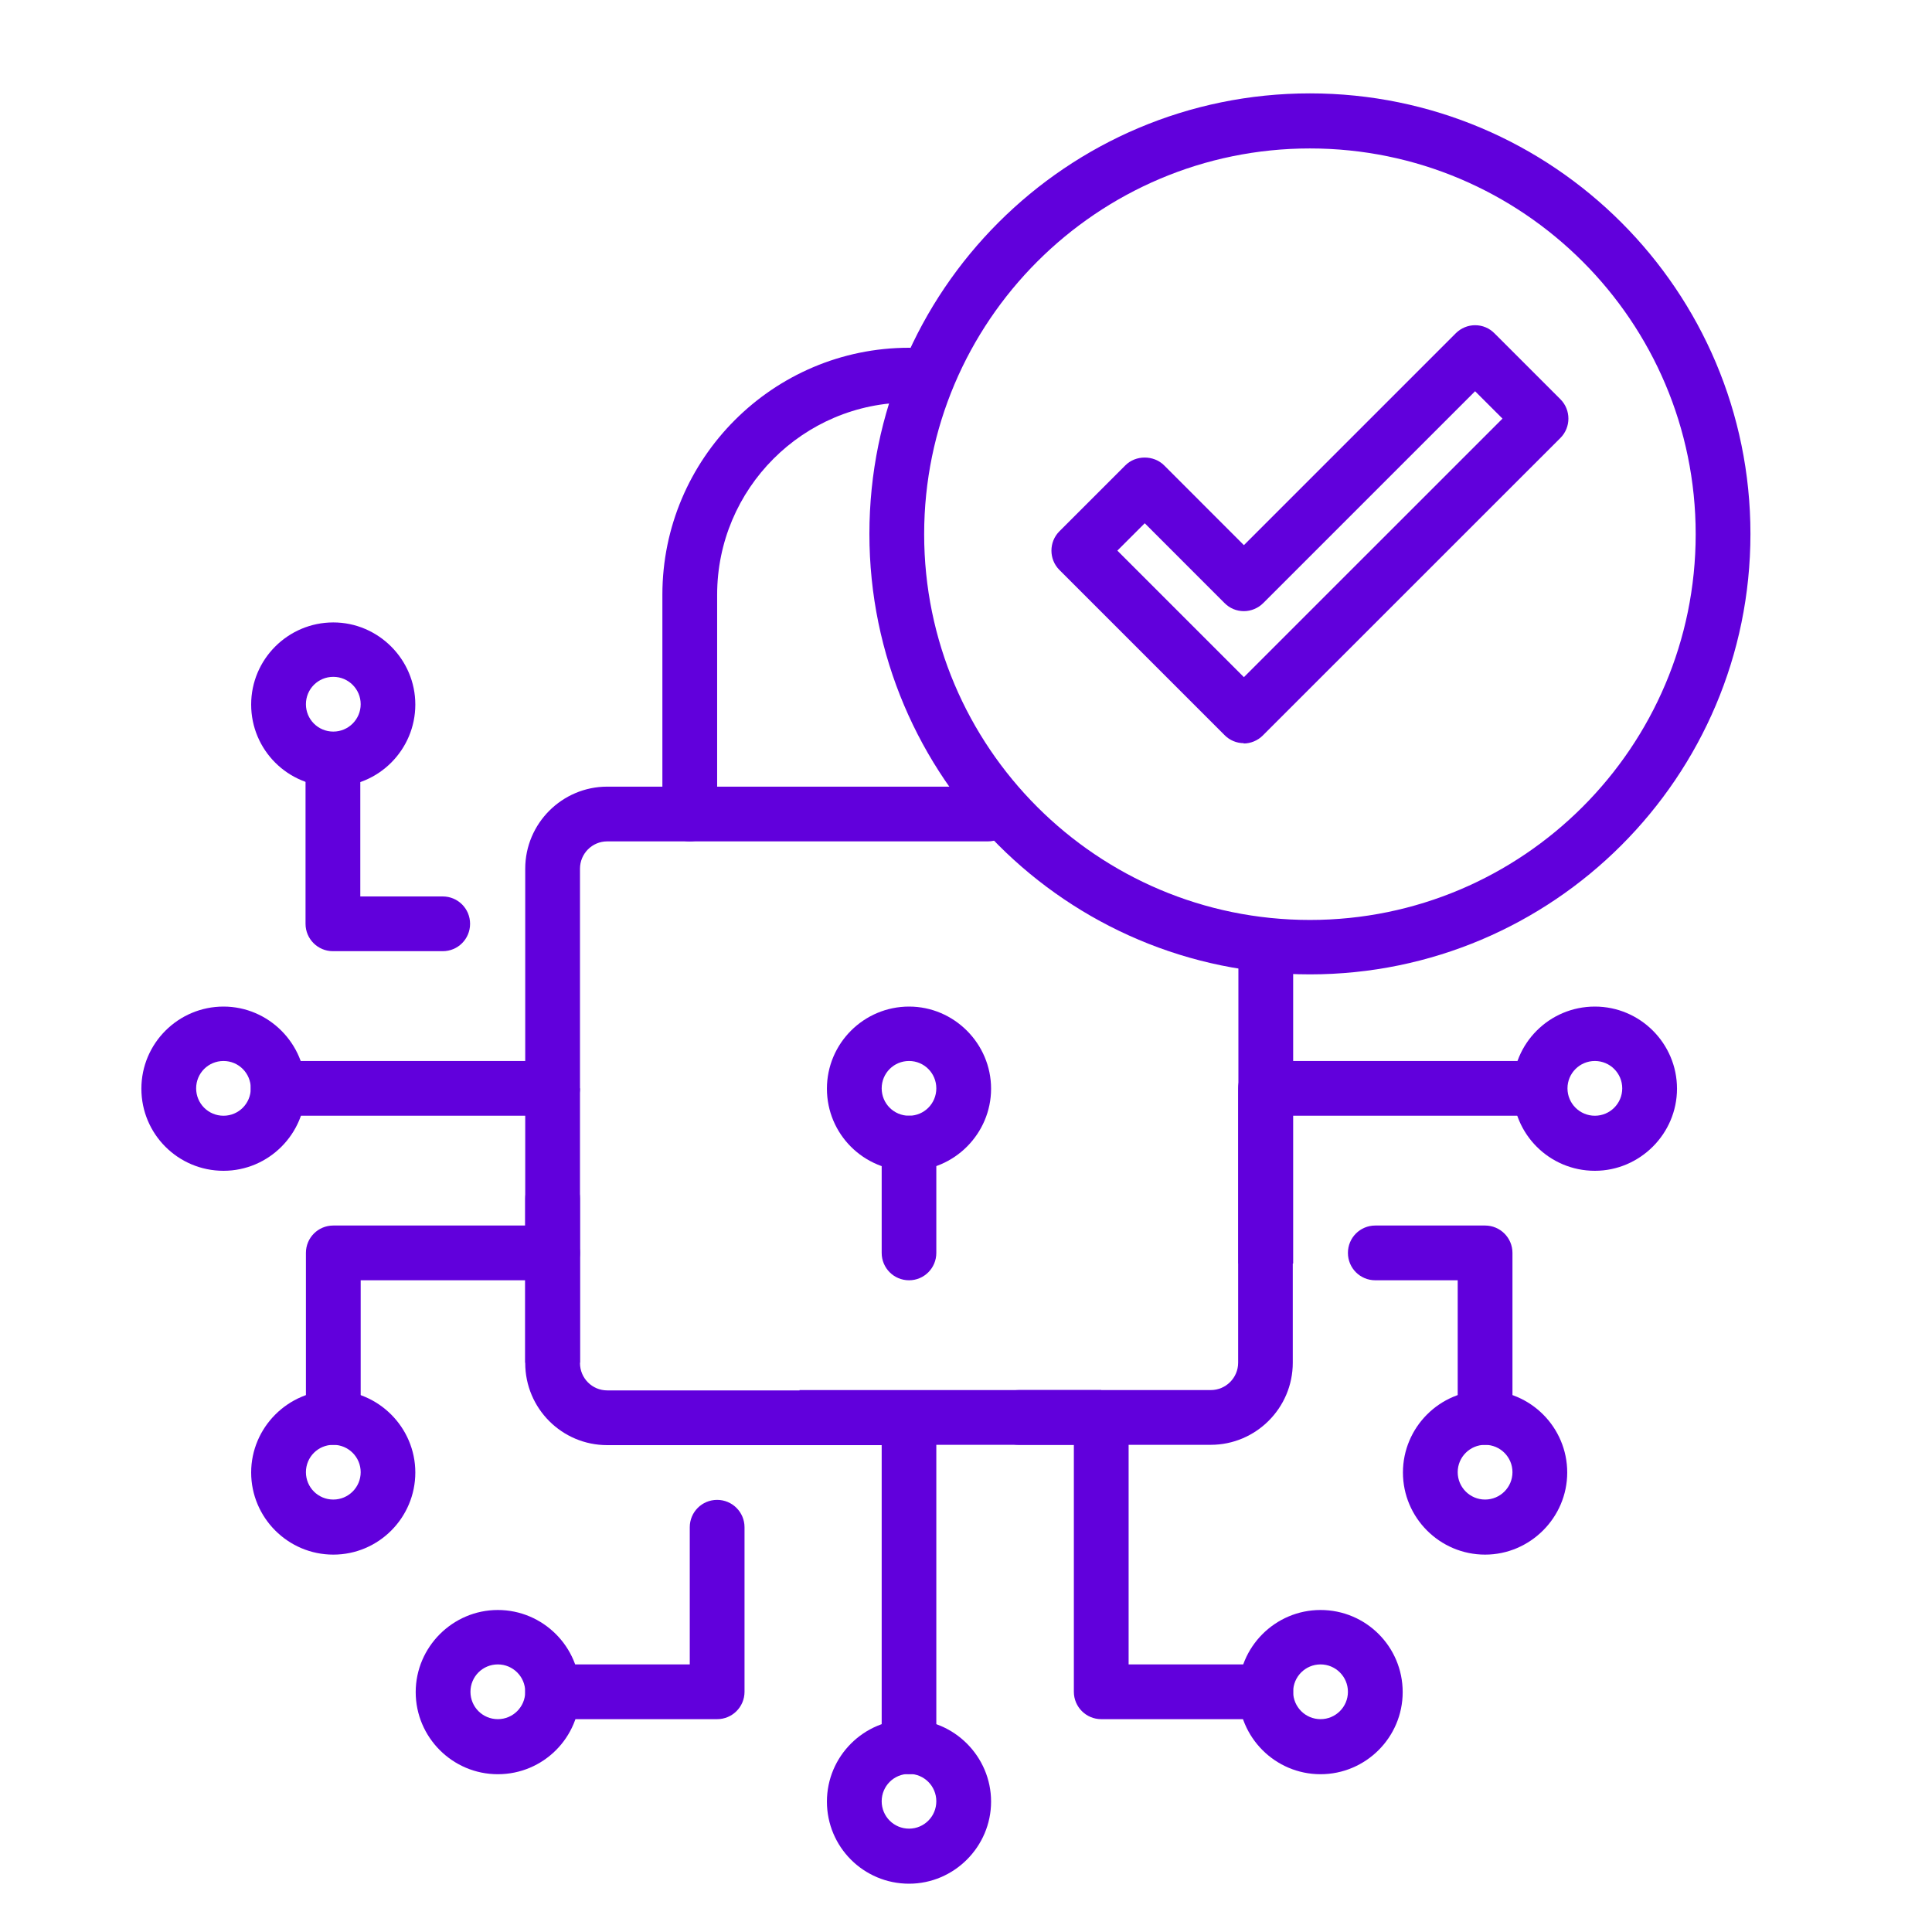
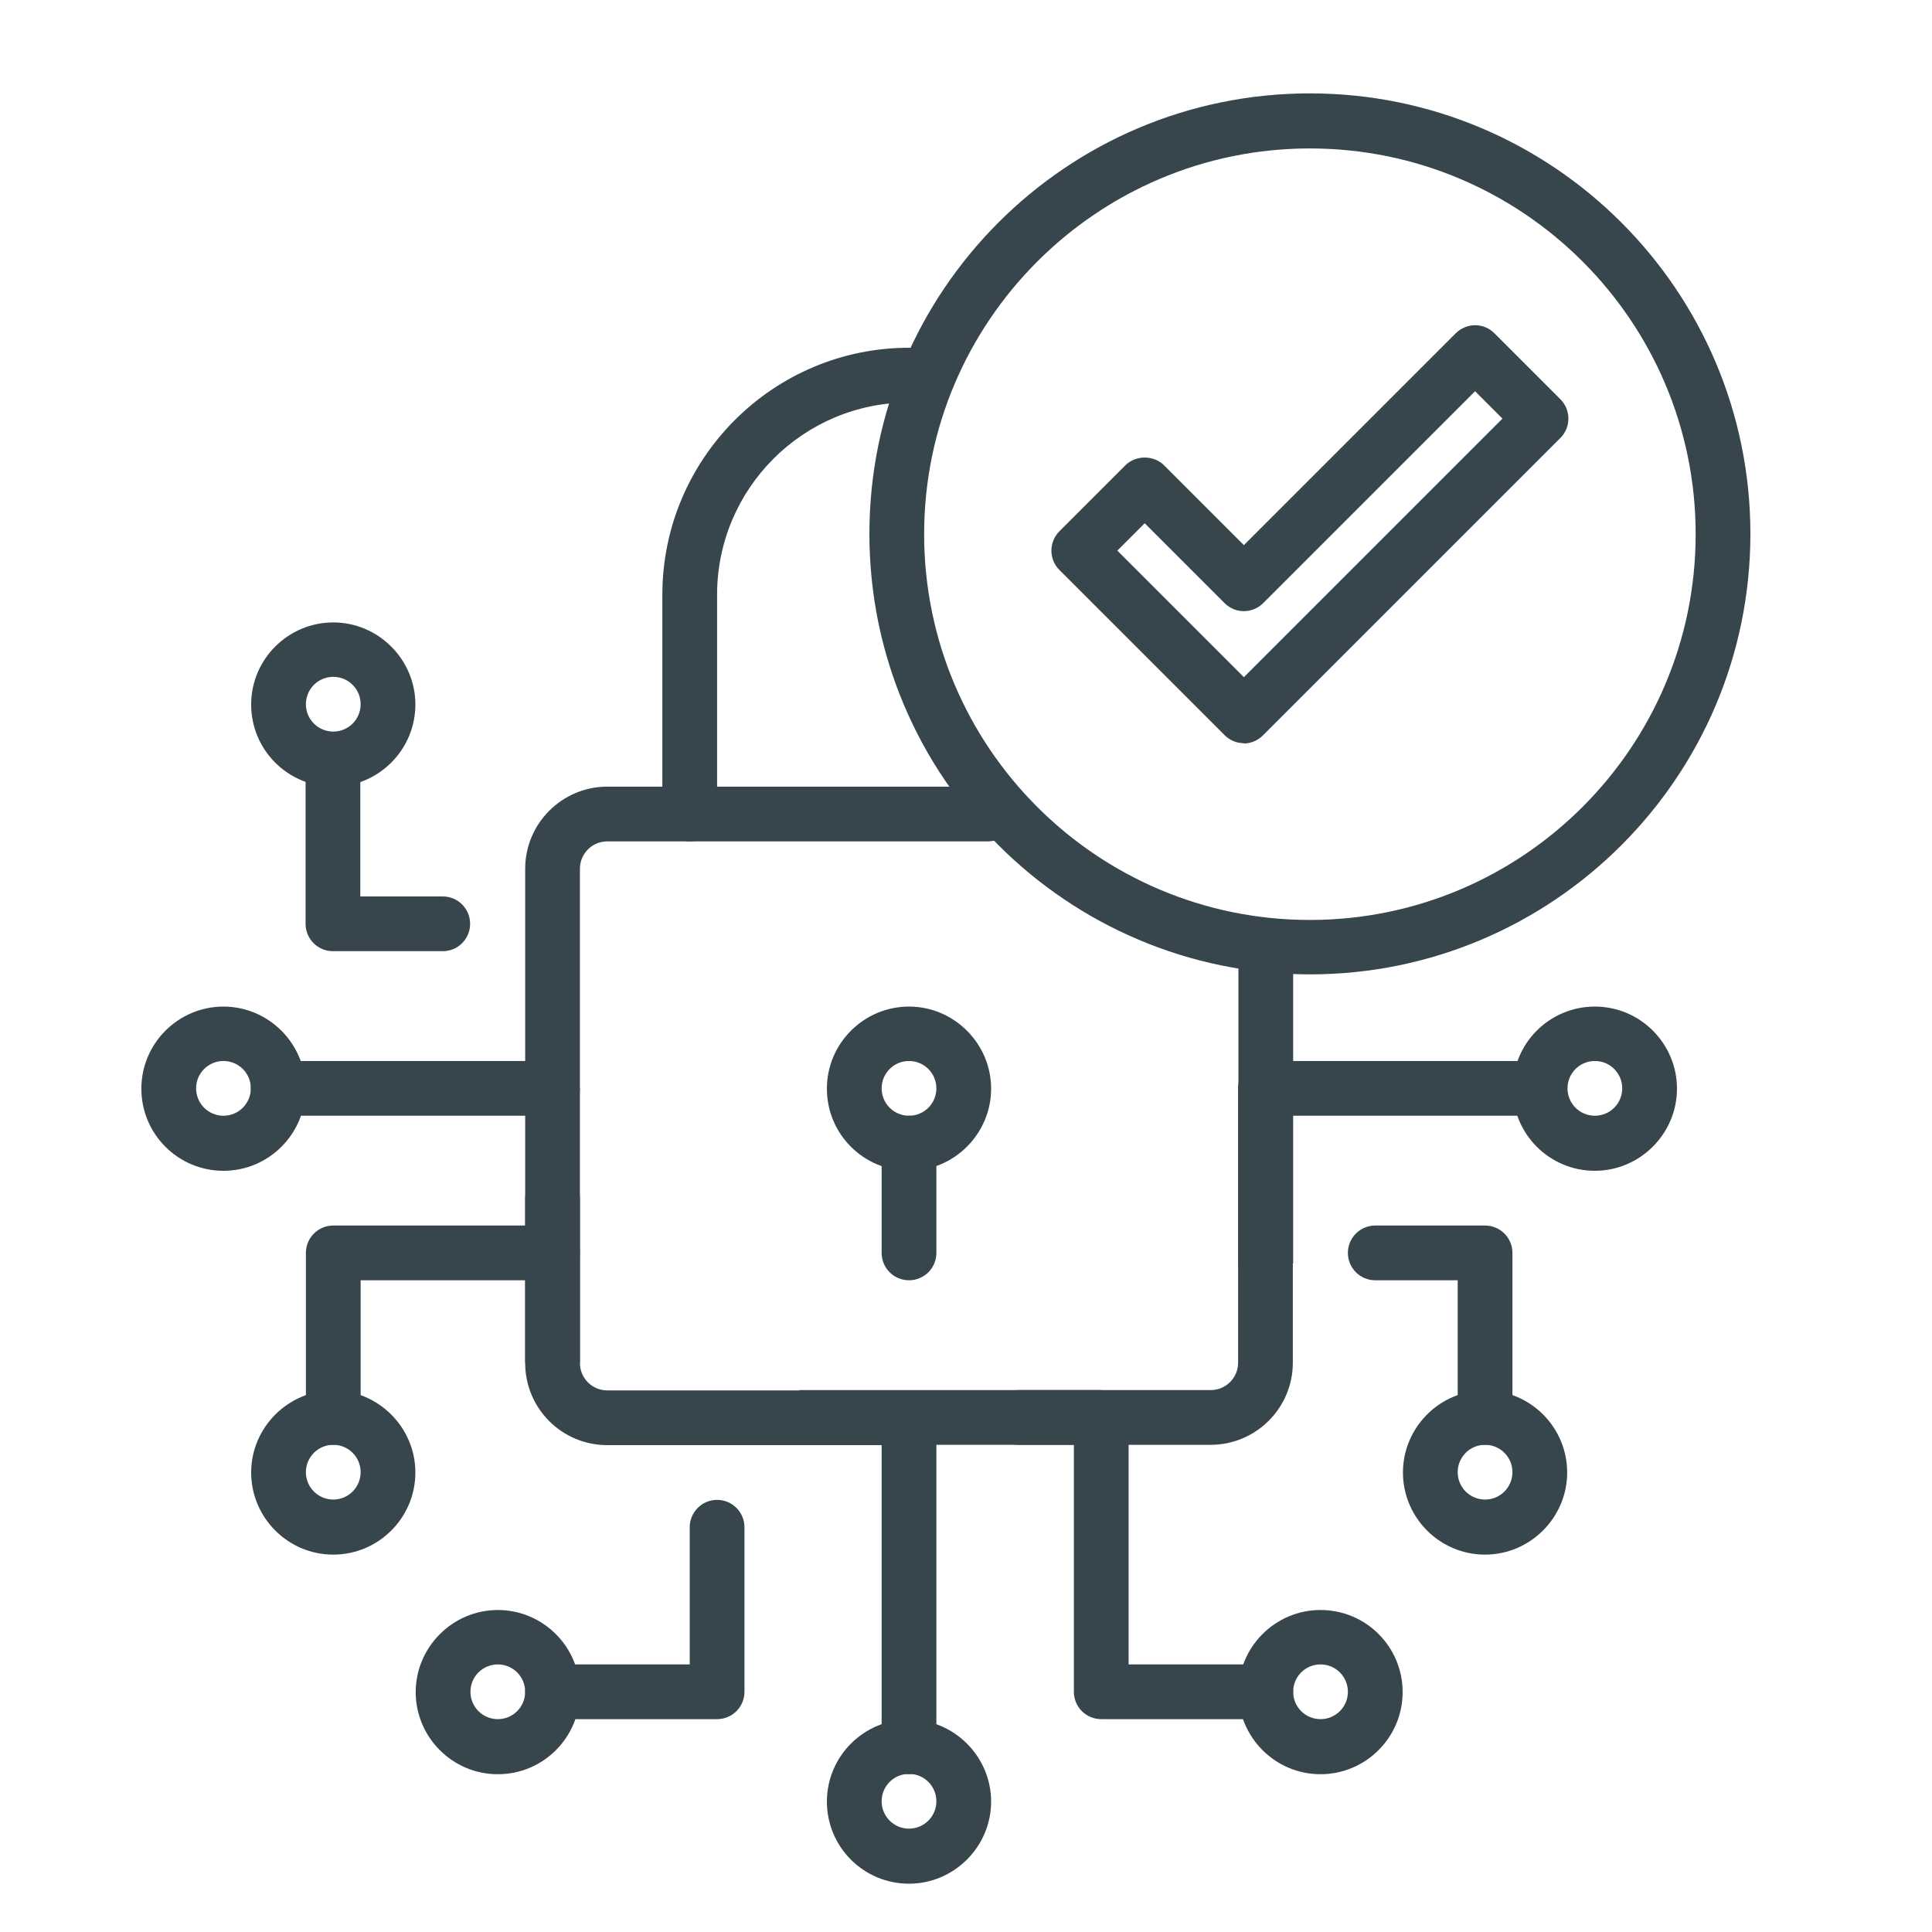
- <svg xmlns="http://www.w3.org/2000/svg" width="151" height="151" xml:space="preserve" overflow="hidden">
-   <g transform="translate(-1010 -416)">
-     <path d="M1081.05 563.225C1077.5 563.225 1074.63 560.356 1074.63 556.807 1074.63 553.259 1077.52 550.39 1081.05 550.39 1084.57 550.39 1087.46 553.284 1087.46 556.807 1087.46 560.331 1084.57 563.225 1081.05 563.225ZM1081.05 554.643C1079.86 554.643 1078.91 555.599 1078.91 556.782 1078.91 557.965 1079.86 558.922 1081.05 558.922 1082.23 558.922 1083.18 557.965 1083.18 556.782 1083.18 555.599 1082.23 554.643 1081.05 554.643Z" fill="#6100DC" />
-     <path d="M1113.21 554.668C1109.66 554.668 1106.79 551.774 1106.79 548.251 1106.79 544.728 1109.66 541.833 1113.21 541.833 1116.76 541.833 1119.63 544.702 1119.63 548.251 1119.63 551.799 1116.73 554.668 1113.21 554.668ZM1113.21 546.086C1112.03 546.086 1111.07 547.043 1111.07 548.226 1111.07 549.409 1112.03 550.365 1113.21 550.365 1114.39 550.365 1115.35 549.409 1115.35 548.226 1115.35 547.043 1114.39 546.086 1113.21 546.086Z" fill="#6100DC" />
-     <path d="M1048.91 554.668C1045.36 554.668 1042.49 551.774 1042.49 548.251 1042.49 544.728 1045.38 541.833 1048.91 541.833 1052.43 541.833 1055.33 544.702 1055.33 548.251 1055.33 551.799 1052.46 554.668 1048.91 554.668ZM1048.91 546.086C1047.72 546.086 1046.77 547.043 1046.77 548.226 1046.77 549.409 1047.72 550.365 1048.91 550.365 1050.09 550.365 1051.05 549.409 1051.05 548.226 1051.05 547.043 1050.09 546.086 1048.91 546.086Z" fill="#6100DC" />
-     <path d="M1134.65 507.506C1131.1 507.506 1128.23 504.637 1128.23 501.089 1128.23 497.54 1131.1 494.671 1134.65 494.671 1138.2 494.671 1141.07 497.565 1141.07 501.089 1141.07 504.612 1138.17 507.506 1134.65 507.506ZM1134.65 498.924C1133.47 498.924 1132.51 499.88 1132.51 501.063 1132.51 502.246 1133.47 503.203 1134.65 503.203 1135.83 503.203 1136.79 502.246 1136.79 501.063 1136.79 499.88 1135.83 498.924 1134.65 498.924Z" fill="#6100DC" />
-     <path d="M1126.07 537.505C1122.52 537.505 1119.65 534.61 1119.65 531.087 1119.65 527.564 1122.52 524.67 1126.07 524.67 1129.62 524.67 1132.49 527.564 1132.49 531.087 1132.49 534.61 1129.59 537.505 1126.07 537.505ZM1126.07 528.923C1124.89 528.923 1123.93 529.879 1123.93 531.062 1123.93 532.245 1124.89 533.201 1126.07 533.201 1127.25 533.201 1128.21 532.245 1128.21 531.062 1128.21 529.879 1127.25 528.923 1126.07 528.923Z" fill="#6100DC" />
-     <path d="M1126.07 528.923C1124.89 528.923 1123.93 527.966 1123.93 526.784L1123.93 516.063 1117.49 516.063C1116.3 516.063 1115.35 515.106 1115.35 513.924 1115.35 512.741 1116.3 511.784 1117.49 511.784L1126.07 511.784C1127.25 511.784 1128.21 512.741 1128.21 513.924L1128.21 526.784C1128.21 527.966 1127.25 528.923 1126.07 528.923Z" fill="#6100DC" />
-     <path d="M1027.47 507.506C1023.92 507.506 1021.05 504.637 1021.05 501.089 1021.05 497.54 1023.94 494.671 1027.47 494.671 1030.99 494.671 1033.88 497.565 1033.88 501.089 1033.88 504.612 1031.01 507.506 1027.47 507.506ZM1027.47 498.924C1026.28 498.924 1025.33 499.88 1025.33 501.063 1025.33 502.246 1026.28 503.203 1027.47 503.203 1028.65 503.203 1029.6 502.246 1029.6 501.063 1029.6 499.88 1028.65 498.924 1027.47 498.924Z" fill="#6100DC" />
-     <path d="M1036.05 537.505C1032.5 537.505 1029.63 534.61 1029.63 531.087 1029.63 527.564 1032.52 524.67 1036.05 524.67 1039.57 524.67 1042.46 527.564 1042.46 531.087 1042.46 534.61 1039.6 537.505 1036.05 537.505ZM1036.05 528.923C1034.86 528.923 1033.91 529.879 1033.91 531.062 1033.91 532.245 1034.86 533.201 1036.05 533.201 1037.23 533.201 1038.19 532.245 1038.19 531.062 1038.19 529.879 1037.23 528.923 1036.05 528.923Z" fill="#6100DC" />
-     <path d="M1081.05 507.506C1077.5 507.506 1074.63 504.637 1074.63 501.089 1074.63 497.54 1077.52 494.671 1081.05 494.671 1084.57 494.671 1087.46 497.565 1087.46 501.089 1087.46 504.612 1084.57 507.506 1081.05 507.506ZM1081.05 498.924C1079.86 498.924 1078.91 499.88 1078.91 501.063 1078.91 502.246 1079.86 503.203 1081.05 503.203 1082.23 503.203 1083.18 502.246 1083.18 501.063 1083.18 499.88 1082.23 498.924 1081.05 498.924Z" fill="#6100DC" />
-     <path d="M1036.05 477.482C1032.5 477.482 1029.63 474.613 1029.63 471.065 1029.63 467.516 1032.52 464.647 1036.05 464.647 1039.57 464.647 1042.46 467.541 1042.46 471.065 1042.46 474.588 1039.6 477.482 1036.05 477.482ZM1036.05 468.9C1034.86 468.9 1033.91 469.857 1033.91 471.039 1033.91 472.222 1034.86 473.179 1036.05 473.179 1037.23 473.179 1038.19 472.222 1038.19 471.039 1038.19 469.857 1037.23 468.9 1036.05 468.9Z" fill="#6100DC" />
-     <path d="M1044.6 490.342 1036.02 490.342C1034.84 490.342 1033.88 489.386 1033.88 488.203L1033.88 475.343C1033.88 474.16 1034.84 473.204 1036.02 473.204 1037.21 473.204 1038.16 474.16 1038.16 475.343L1038.16 486.064 1044.6 486.064C1045.79 486.064 1046.74 487.02 1046.74 488.203 1046.74 489.386 1045.79 490.342 1044.6 490.342Z" fill="#6100DC" />
-     <path d="M1104.63 528.923 1089.63 528.923C1088.44 528.923 1087.49 527.966 1087.49 526.784 1087.49 525.601 1088.44 524.644 1089.63 524.644L1104.63 524.644C1105.81 524.644 1106.77 523.688 1106.77 522.505L1106.77 501.063C1106.77 499.88 1107.72 498.924 1108.91 498.924L1130.35 498.924C1131.53 498.924 1132.49 499.88 1132.49 501.063 1132.49 502.246 1131.53 503.203 1130.35 503.203L1111.04 503.203 1111.04 522.505C1111.04 526.054 1108.15 528.923 1104.63 528.923Z" fill="#6100DC" />
-     <path d="M1108.93 550.365 1096.07 550.365C1094.89 550.365 1093.93 549.409 1093.93 548.226L1093.93 528.923C1093.93 527.74 1094.89 526.784 1096.07 526.784 1097.25 526.784 1098.21 527.74 1098.21 528.923L1098.21 546.086 1108.93 546.086C1110.11 546.086 1111.07 547.043 1111.07 548.226 1111.07 549.409 1110.11 550.365 1108.93 550.365Z" fill="#6100DC" />
-     <path d="M1053.19 503.203 1031.74 503.203C1030.56 503.203 1029.6 502.246 1029.6 501.063 1029.6 499.88 1030.56 498.924 1031.74 498.924L1051.05 498.924 1051.05 483.9C1051.05 480.351 1053.94 477.482 1057.46 477.482L1087.21 477.482C1088.39 477.482 1089.35 478.439 1089.35 479.621 1089.35 480.804 1088.39 481.76 1087.21 481.76L1057.46 481.76C1056.28 481.76 1055.33 482.717 1055.33 483.9L1055.33 501.063C1055.33 502.246 1054.37 503.203 1053.19 503.203Z" fill="#6100DC" />
-     <path d="M1081.05 554.668C1079.86 554.668 1078.91 553.712 1078.91 552.529L1078.91 528.948 1057.46 528.948C1053.92 528.948 1051.05 526.079 1051.05 522.531L1051.05 509.67C1051.05 508.487 1052 507.531 1053.19 507.531 1054.37 507.531 1055.33 508.487 1055.33 509.67L1055.33 522.531C1055.33 523.713 1056.28 524.67 1057.46 524.67L1081.05 524.67C1082.23 524.67 1083.18 525.626 1083.18 526.809L1083.18 552.529C1083.18 553.712 1082.23 554.668 1081.05 554.668Z" fill="#6100DC" />
-     <path d="M1036.05 528.923C1034.86 528.923 1033.91 527.966 1033.91 526.784L1033.91 513.924C1033.91 512.741 1034.86 511.784 1036.05 511.784L1053.19 511.784C1054.37 511.784 1055.33 512.741 1055.33 513.924 1055.33 515.106 1054.37 516.063 1053.19 516.063L1038.19 516.063 1038.19 526.784C1038.19 527.966 1037.23 528.923 1036.05 528.923Z" fill="#6100DC" />
-     <path d="M1066.05 550.365 1053.19 550.365C1052 550.365 1051.05 549.409 1051.05 548.226 1051.05 547.043 1052 546.086 1053.19 546.086L1063.91 546.086 1063.91 535.365C1063.91 534.183 1064.86 533.226 1066.05 533.226 1067.23 533.226 1068.19 534.183 1068.19 535.365L1068.19 548.226C1068.19 549.409 1067.23 550.365 1066.05 550.365Z" fill="#6100DC" />
-     <path d="M1063.91 481.76C1062.72 481.76 1061.77 480.804 1061.77 479.621L1061.77 462.483C1061.77 451.837 1070.43 443.18 1081.05 443.18 1082.23 443.18 1083.18 444.136 1083.18 445.319 1083.18 446.502 1082.23 447.458 1081.05 447.458 1072.77 447.458 1066.05 454.203 1066.05 462.483L1066.05 479.621C1066.05 480.804 1065.09 481.76 1063.91 481.76Z" fill="#6100DC" />
-     <path d="M1081.05 516.063C1079.86 516.063 1078.91 515.106 1078.91 513.924L1078.91 505.342C1078.91 504.159 1079.86 503.203 1081.05 503.203 1082.23 503.203 1083.18 504.159 1083.18 505.342L1083.18 513.924C1083.18 515.106 1082.23 516.063 1081.05 516.063Z" fill="#6100DC" />
-     <path d="M1107.22 474.085 1107.22 474.085C1106.64 474.085 1106.11 473.858 1105.71 473.456L1092.8 460.545C1091.97 459.715 1091.97 458.355 1092.8 457.525L1097.96 452.366C1098.76 451.56 1100.17 451.56 1100.98 452.366L1107.22 458.607 1123.78 442.047C1124.18 441.645 1124.73 441.418 1125.29 441.418L1125.29 441.418C1125.87 441.418 1126.4 441.645 1126.8 442.047L1131.96 447.207C1132.79 448.037 1132.79 449.396 1131.96 450.227L1108.7 473.481C1108.3 473.883 1107.75 474.11 1107.19 474.11ZM1097.33 459.035 1107.22 468.926 1127.43 448.717 1125.29 446.578 1108.73 463.137C1108.33 463.54 1107.77 463.766 1107.22 463.766L1107.22 463.766C1106.64 463.766 1106.11 463.54 1105.71 463.137L1099.47 456.896 1097.33 459.035Z" fill="#6100DC" />
-     <path d="M1112.38 492.154C1093.4 492.154 1077.95 476.727 1077.95 457.726 1077.95 438.725 1093.38 423.298 1112.38 423.298 1131.38 423.298 1146.81 438.725 1146.81 457.726 1146.81 476.727 1131.38 492.154 1112.38 492.154ZM1112.38 427.602C1095.77 427.602 1082.23 441.116 1082.23 457.751 1082.23 474.387 1095.74 487.901 1112.38 487.901 1129.01 487.901 1142.53 474.387 1142.53 457.751 1142.53 441.116 1129.01 427.602 1112.38 427.602Z" fill="#6100DC" />
-     <path d="M1106.79 489.839 1111.07 489.839 1111.07 514.754 1106.79 514.754Z" fill="#6100DC" />
-     <path d="M1051.05 501.063 1055.33 501.063 1055.33 522.505 1051.05 522.505Z" fill="#6100DC" />
-     <path d="M1072.49 524.644 1096.07 524.644 1096.07 528.923 1072.49 528.923Z" fill="#6100DC" />
+ <svg xmlns="http://www.w3.org/2000/svg" id="Layer_1" data-name="Layer 1" viewBox="0 0 60 60">
+   <defs>
+     <style>
+       .cls-1 {
+         fill: #37464c;
+         stroke-width: 0px;
+       }
+     </style>
+   </defs>
+   <g>
+     <path class="cls-1" d="m28.23,58.5c-1.41,0-2.55-1.14-2.55-2.55s1.15-2.55,2.55-2.55,2.55,1.15,2.55,2.55-1.15,2.55-2.55,2.55Zm0-3.41c-.47,0-.85.38-.85.85s.38.85.85.85.85-.38.85-.85-.38-.85-.85-.85Z" />
+     <path class="cls-1" d="m41.01,55.1c-1.41,0-2.55-1.15-2.55-2.55s1.14-2.55,2.55-2.55,2.55,1.14,2.55,2.55-1.15,2.55-2.55,2.55Zm0-3.41c-.47,0-.85.38-.85.85s.38.85.85.85.85-.38.85-.85-.38-.85-.85-.85Z" />
+     <path class="cls-1" d="m15.46,55.1c-1.41,0-2.55-1.15-2.55-2.55s1.15-2.55,2.55-2.55,2.55,1.14,2.55,2.55-1.14,2.55-2.55,2.55Zm0-3.41c-.47,0-.85.38-.85.85s.38.85.85.85.85-.38.85-.85-.38-.85-.85-.85Z" />
+     <path class="cls-1" d="m49.53,36.36c-1.41,0-2.55-1.14-2.55-2.55s1.14-2.55,2.55-2.55,2.55,1.15,2.55,2.55-1.15,2.55-2.55,2.55Zm0-3.41c-.47,0-.85.38-.85.85s.38.85.85.85.85-.38.85-.85-.38-.85-.85-.85Z" />
+     <path class="cls-1" d="m46.12,48.28c-1.41,0-2.55-1.15-2.55-2.55s1.14-2.55,2.55-2.55,2.55,1.15,2.55,2.55-1.15,2.55-2.55,2.55Zm0-3.41c-.47,0-.85.38-.85.85s.38.85.85.85.85-.38.85-.85-.38-.85-.85-.85Z" />
+     <path class="cls-1" d="m46.12,44.87c-.47,0-.85-.38-.85-.85v-4.26h-2.56c-.47,0-.85-.38-.85-.85s.38-.85.85-.85h3.41c.47,0,.85.38.85.85v5.11c0,.47-.38.85-.85.85Z" />
+     <path class="cls-1" d="m6.94,36.36c-1.41,0-2.55-1.14-2.55-2.55s1.15-2.55,2.55-2.55,2.55,1.15,2.55,2.55-1.14,2.55-2.55,2.55Zm0-3.41c-.47,0-.85.38-.85.85s.38.85.85.85.85-.38.85-.85-.38-.85-.85-.85Z" />
+     <path class="cls-1" d="m10.35,48.28c-1.41,0-2.55-1.15-2.55-2.55s1.15-2.55,2.55-2.55,2.55,1.15,2.55,2.55-1.14,2.55-2.55,2.55Zm0-3.41c-.47,0-.85.38-.85.85s.38.85.85.85.85-.38.85-.85-.38-.85-.85-.85Z" />
+     <path class="cls-1" d="m28.23,36.36c-1.41,0-2.55-1.14-2.55-2.55s1.15-2.55,2.55-2.55,2.55,1.15,2.55,2.55-1.15,2.55-2.55,2.55Zm0-3.41c-.47,0-.85.38-.85.85s.38.85.85.85.85-.38.85-.85-.38-.85-.85-.85Z" />
+     <path class="cls-1" d="m10.35,24.43c-1.41,0-2.55-1.14-2.55-2.55s1.15-2.55,2.55-2.55,2.55,1.15,2.55,2.55-1.14,2.55-2.55,2.55Zm0-3.41c-.47,0-.85.38-.85.85s.38.85.85.85.85-.38.85-.85-.38-.85-.85-.85Z" />
+     <path class="cls-1" d="m13.75,29.54h-3.41c-.47,0-.85-.38-.85-.85v-5.11c0-.47.38-.85.85-.85s.85.38.85.85v4.26h2.56c.47,0,.85.38.85.85s-.38.85-.85.85Z" />
+     <path class="cls-1" d="m37.6,44.87h-5.96c-.47,0-.85-.38-.85-.85s.38-.85.85-.85h5.96c.47,0,.85-.38.85-.85v-8.52c0-.47.38-.85.85-.85h8.52c.47,0,.85.38.85.85s-.38.85-.85.85h-7.67v7.67c0,1.41-1.15,2.55-2.55,2.55Z" />
+     <path class="cls-1" d="m39.31,53.39h-5.11c-.47,0-.85-.38-.85-.85v-7.67c0-.47.38-.85.85-.85s.85.38.85.85v6.82h4.26c.47,0,.85.38.85.85s-.38.85-.85.85Z" />
+     <path class="cls-1" d="m17.16,34.65h-8.52c-.47,0-.85-.38-.85-.85s.38-.85.85-.85h7.67v-5.97c0-1.41,1.15-2.55,2.55-2.55h11.82c.47,0,.85.38.85.85s-.38.85-.85.85h-11.82c-.47,0-.85.38-.85.85v6.82c0,.47-.38.85-.85.85Z" />
+     <path class="cls-1" d="m28.23,55.1c-.47,0-.85-.38-.85-.85v-9.37h-8.52c-1.41,0-2.55-1.14-2.55-2.55v-5.11c0-.47.38-.85.85-.85s.85.38.85.85v5.11c0,.47.38.85.85.85h9.37c.47,0,.85.38.85.85v10.22c0,.47-.38.85-.85.85Z" />
+     <path class="cls-1" d="m10.35,44.87c-.47,0-.85-.38-.85-.85v-5.11c0-.47.38-.85.85-.85h6.81c.47,0,.85.38.85.85s-.38.85-.85.85h-5.96v4.26c0,.47-.38.85-.85.85Z" />
+     <path class="cls-1" d="m22.27,53.39h-5.11c-.47,0-.85-.38-.85-.85s.38-.85.85-.85h4.26v-4.26c0-.47.38-.85.85-.85s.85.38.85.85v5.11c0,.47-.38.85-.85.85Z" />
+     <path class="cls-1" d="m21.42,26.13c-.47,0-.85-.38-.85-.85v-6.81c0-4.23,3.44-7.67,7.66-7.67.47,0,.85.38.85.85s-.38.85-.85.85c-3.29,0-5.96,2.68-5.96,5.97v6.81c0,.47-.38.85-.85.85Z" />
+     <path class="cls-1" d="m28.23,39.76c-.47,0-.85-.38-.85-.85v-3.41c0-.47.38-.85.85-.85s.85.38.85.85v3.41c0,.47-.38.85-.85.85Z" />
  </g>
+   <g>
+     <path class="cls-1" d="m38.63,23.08h0c-.23,0-.44-.09-.6-.25l-5.13-5.13c-.33-.33-.33-.87,0-1.2l2.05-2.05c.32-.32.88-.32,1.2,0l2.48,2.48,6.58-6.58c.16-.16.38-.25.6-.25h0c.23,0,.44.09.6.25l2.05,2.05c.33.33.33.87,0,1.2l-9.24,9.24c-.16.16-.38.25-.6.25Zm-3.93-5.98l3.93,3.93,8.03-8.03-.85-.85-6.58,6.58c-.16.16-.38.25-.6.25h0c-.23,0-.44-.09-.6-.25l-2.48-2.48-.85.85Z" />
+     <path class="cls-1" d="m40.68,30.26c-7.54,0-13.68-6.13-13.68-13.68s6.13-13.68,13.68-13.68,13.68,6.13,13.68,13.68-6.13,13.68-13.68,13.68Zm0-25.65c-6.6,0-11.98,5.37-11.98,11.98s5.37,11.98,11.98,11.98,11.98-5.37,11.98-11.98-5.37-11.98-11.98-11.98Z" />
+   </g>
+   <rect class="cls-1" x="38.46" y="29.34" width="1.7" height="9.9" />
+   <rect class="cls-1" x="16.31" y="33.8" width="1.7" height="8.52" />
+   <rect class="cls-1" x="24.83" y="43.17" width="9.37" height="1.7" />
</svg>
